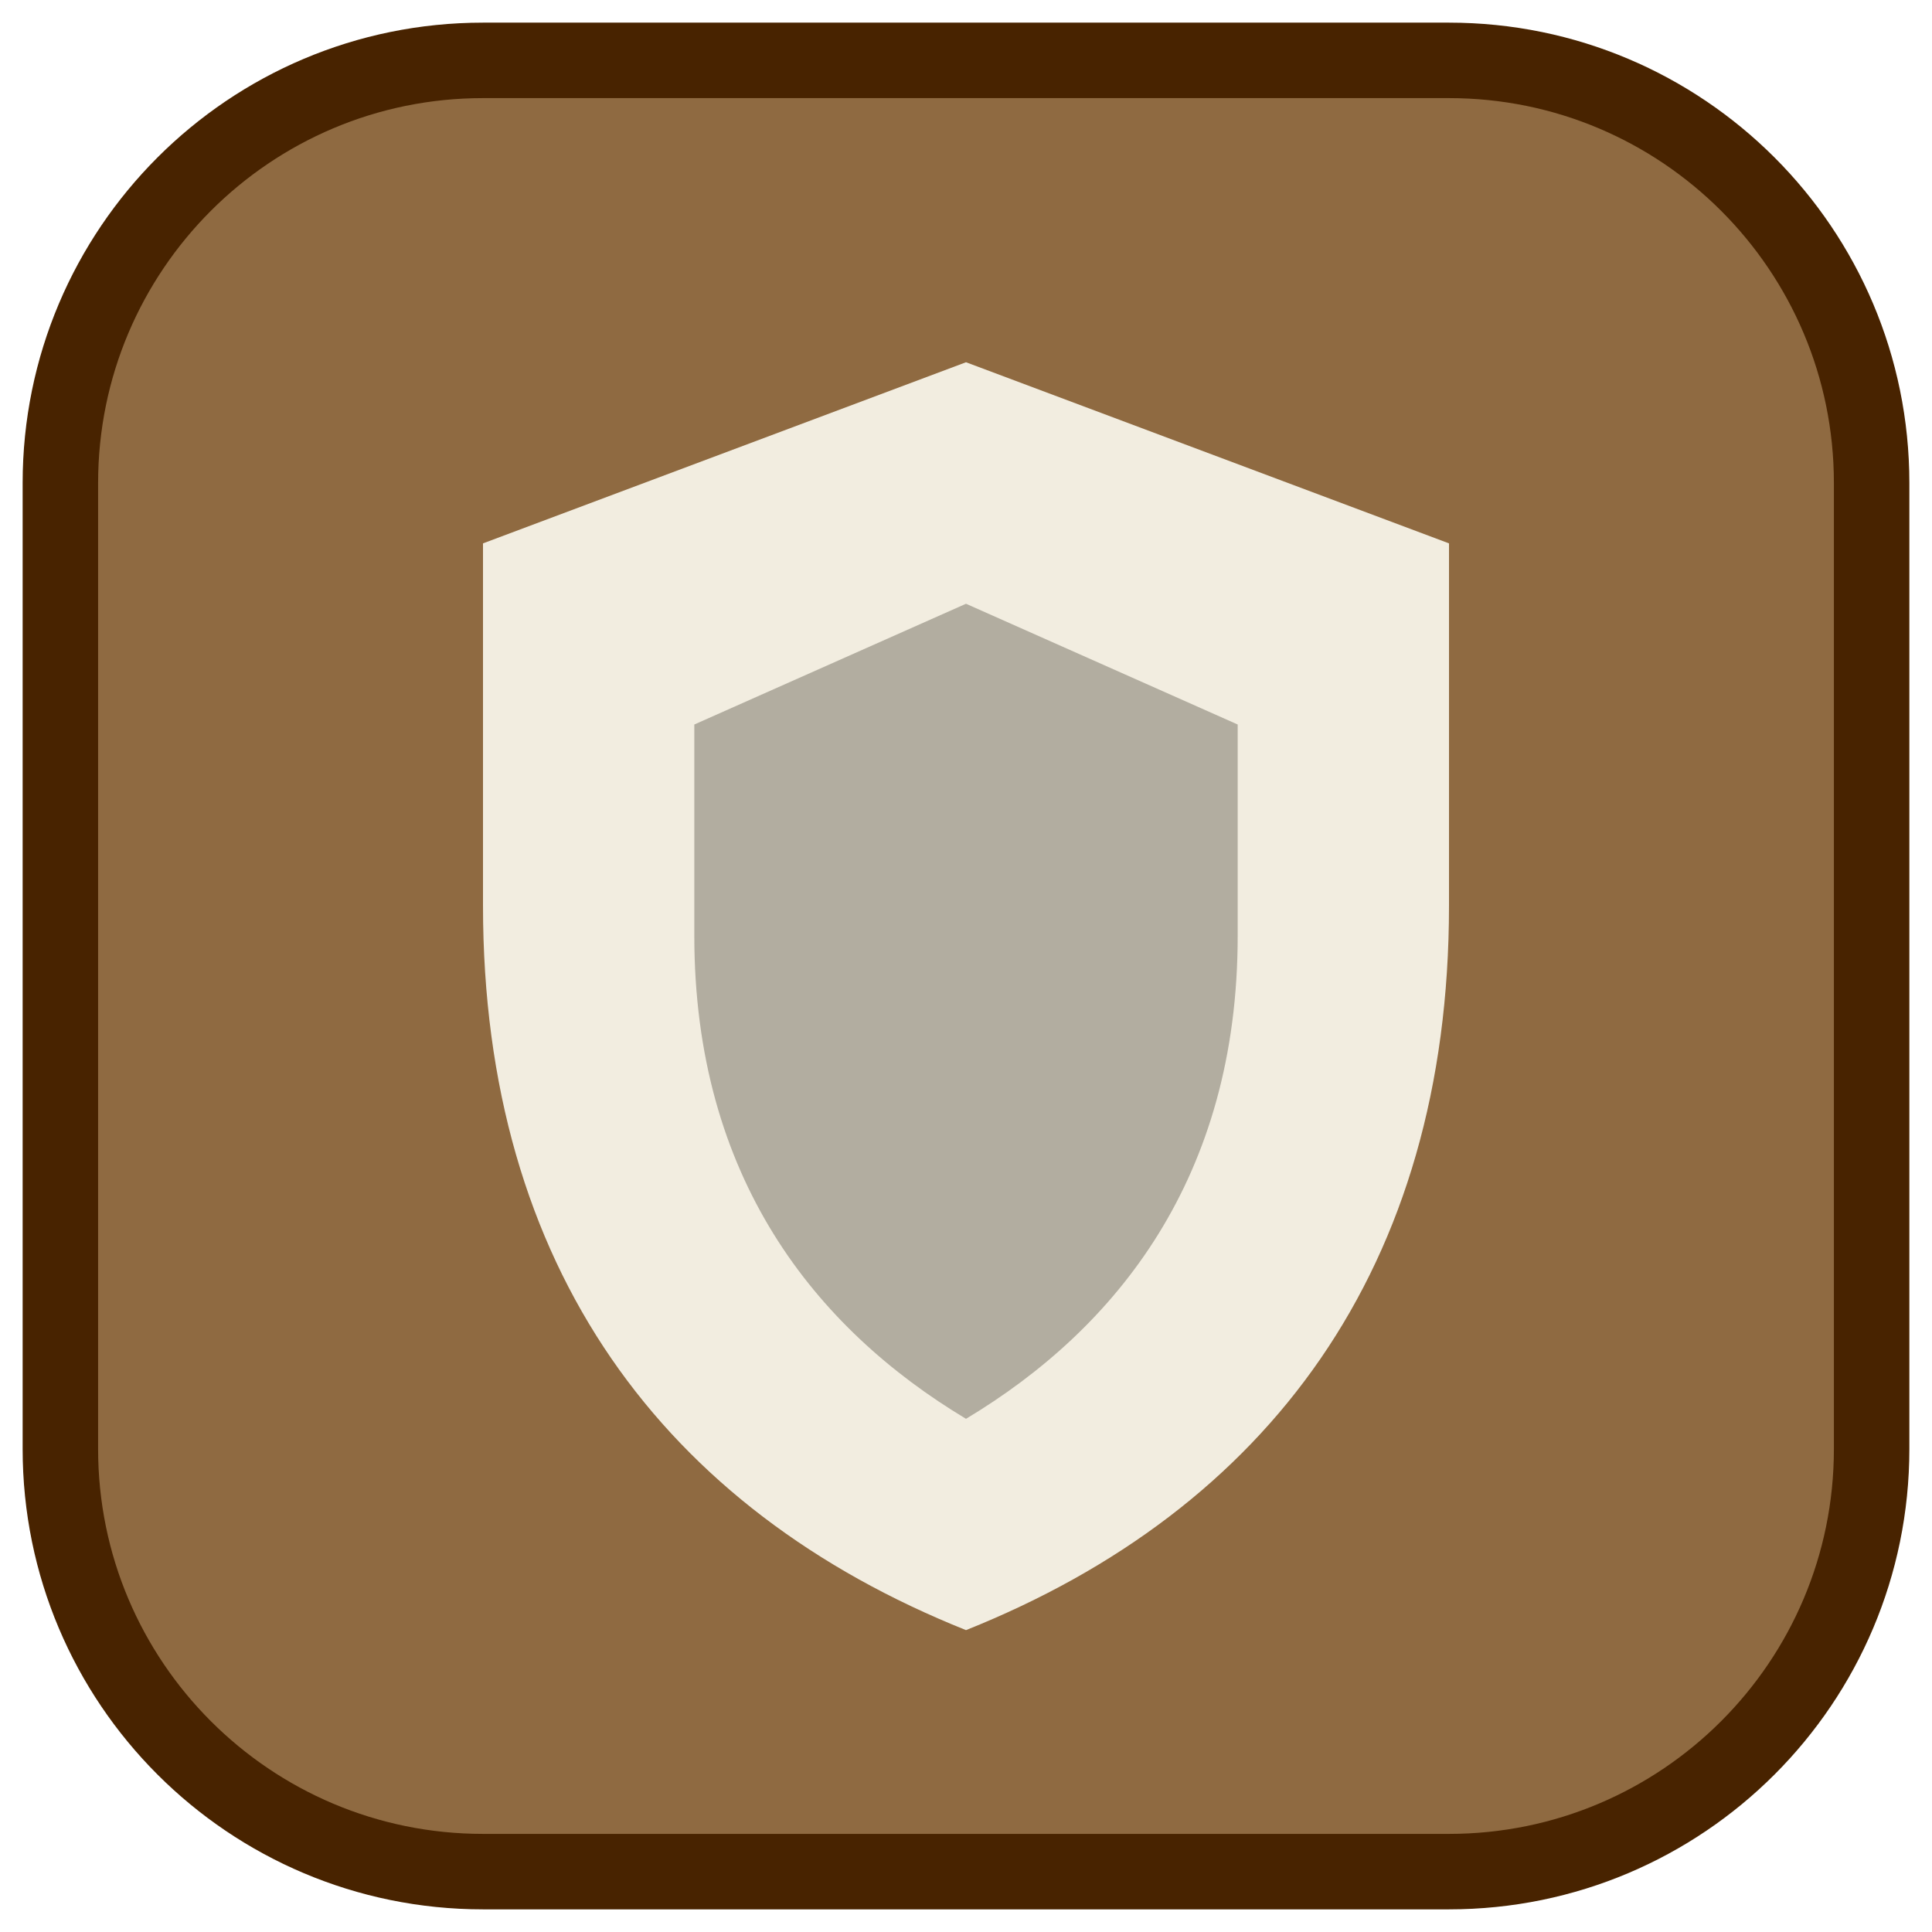
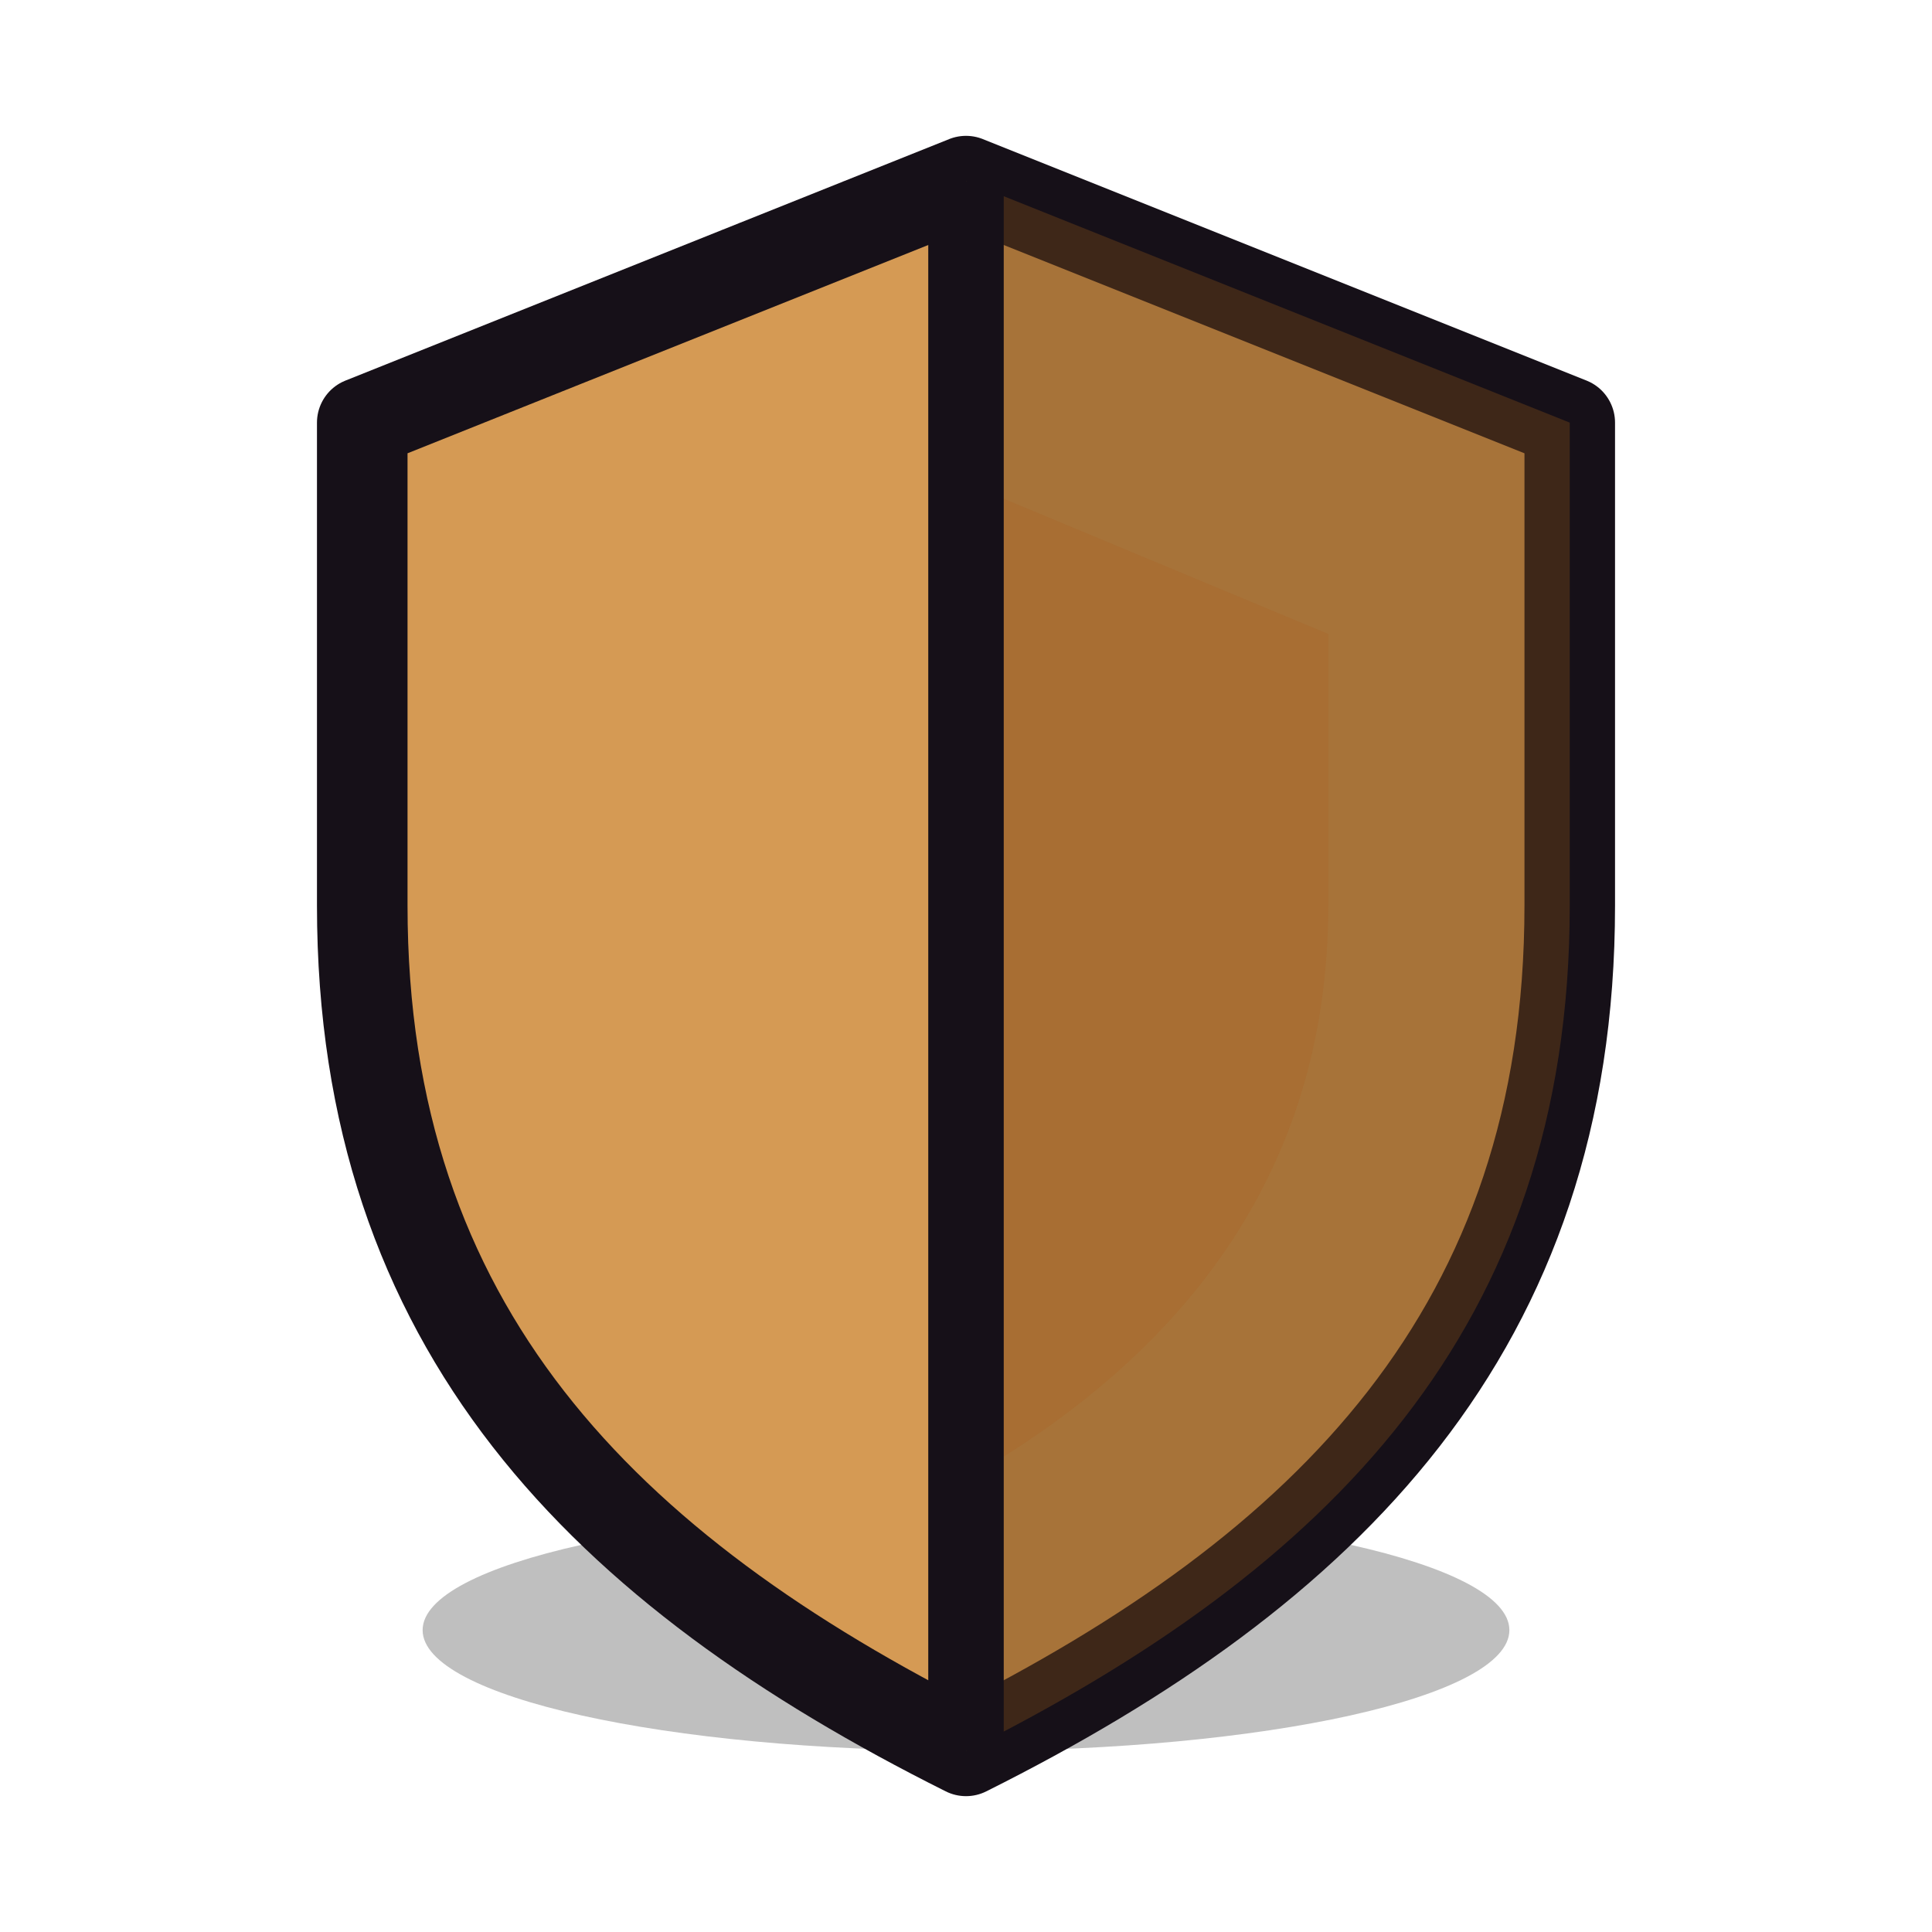
<svg xmlns="http://www.w3.org/2000/svg" viewBox="0 0 64 64">
-   <rect x="2" y="2" width="60" height="60" rx="14" fill="#8f6a41" stroke="#482300" stroke-width="2.5" />
-   <path d="M32 12 L48 18 V30 C48 42 42 50 32 54 C22 50 16 42 16 30 V18 Z" fill="#f2ede0" />
-   <path d="M32 20 L41 24 V31 C41 39 37 44 32 47 C27 44 23 39 23 31 V24 Z" fill="#b2ada0" />
+   <ellipse cx="32" cy="54" rx="18" ry="4" fill="#000" opacity="0.25" />
+   <path d="M32 6 L52 14 V30 C52 44 44 52 32 58 C20 52 12 44 12 30 V14 Z" fill="#d59a54" stroke="#161018" stroke-width="3" stroke-linejoin="round" />
+   <path d="M32 6 L52 14 V30 C52 44 44 52 32 58 Z" fill="#6f4319" opacity="0.45" />
+   <path d="M32 16 L44 21 V30 C44 39 39 45 32 49 Z" fill="#a86a2e" opacity="0.6" />
+   <path d="M32 6 V58" stroke="#161018" stroke-width="2.5" />
</svg>
